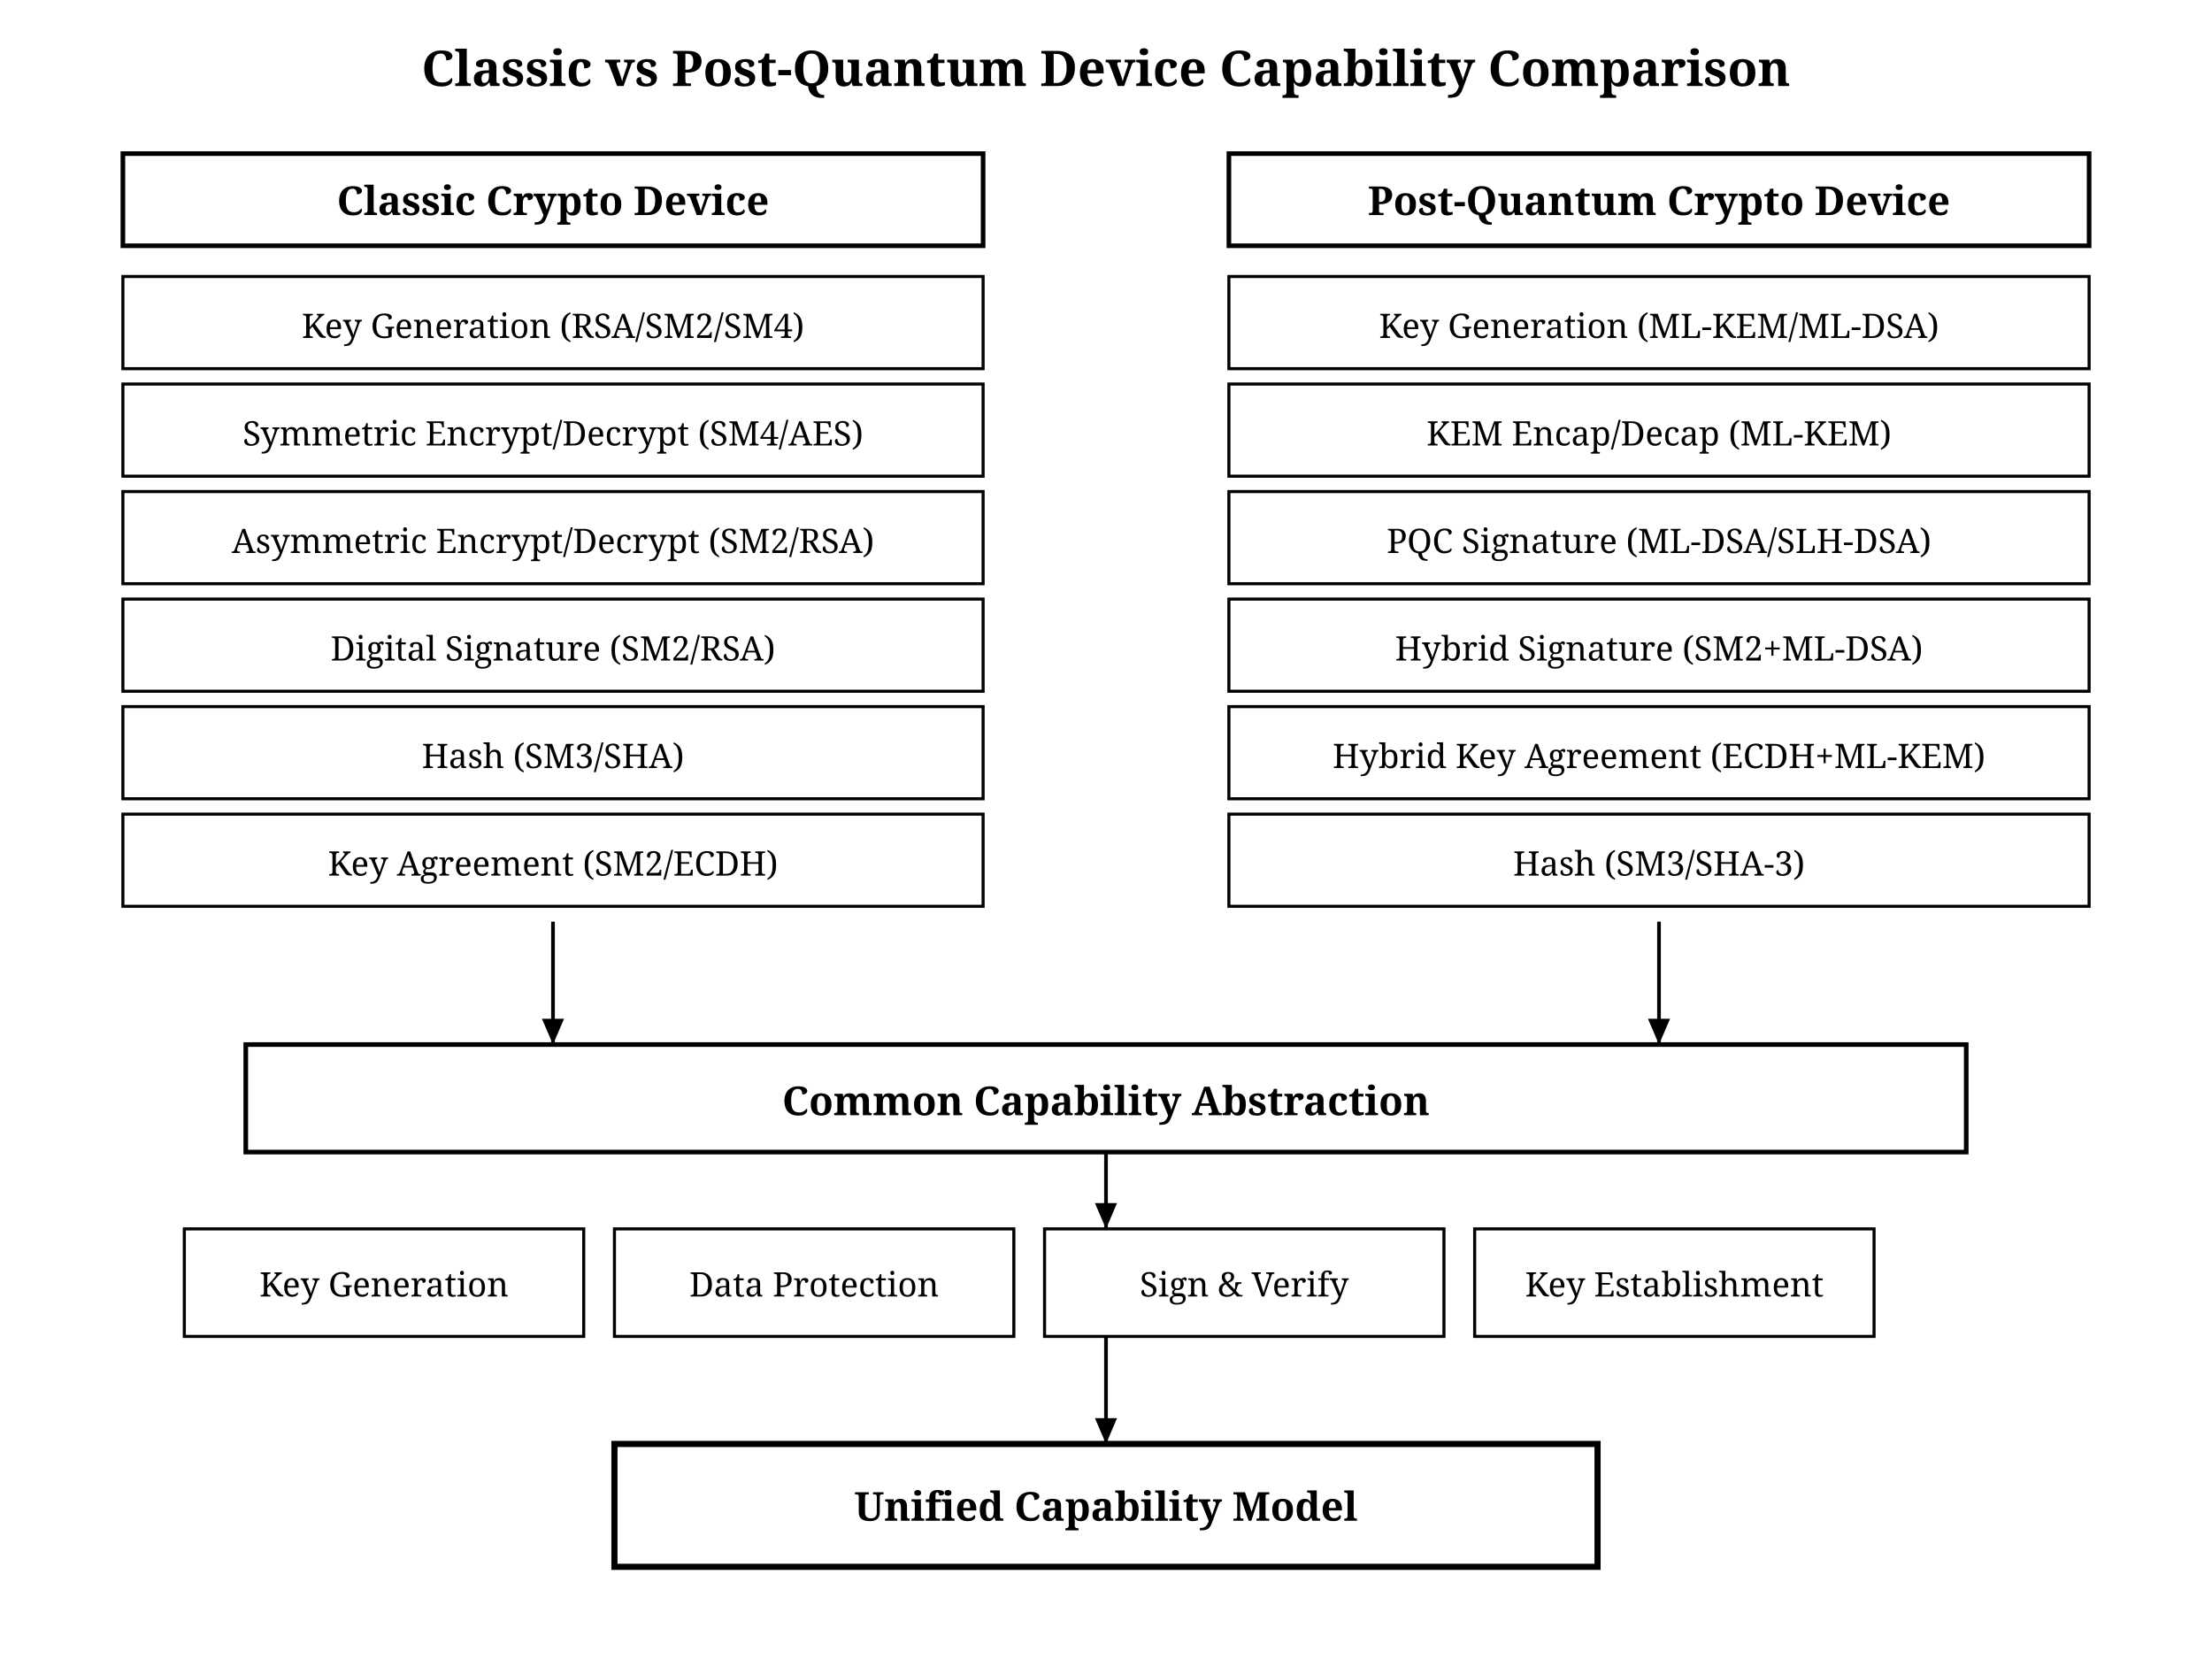
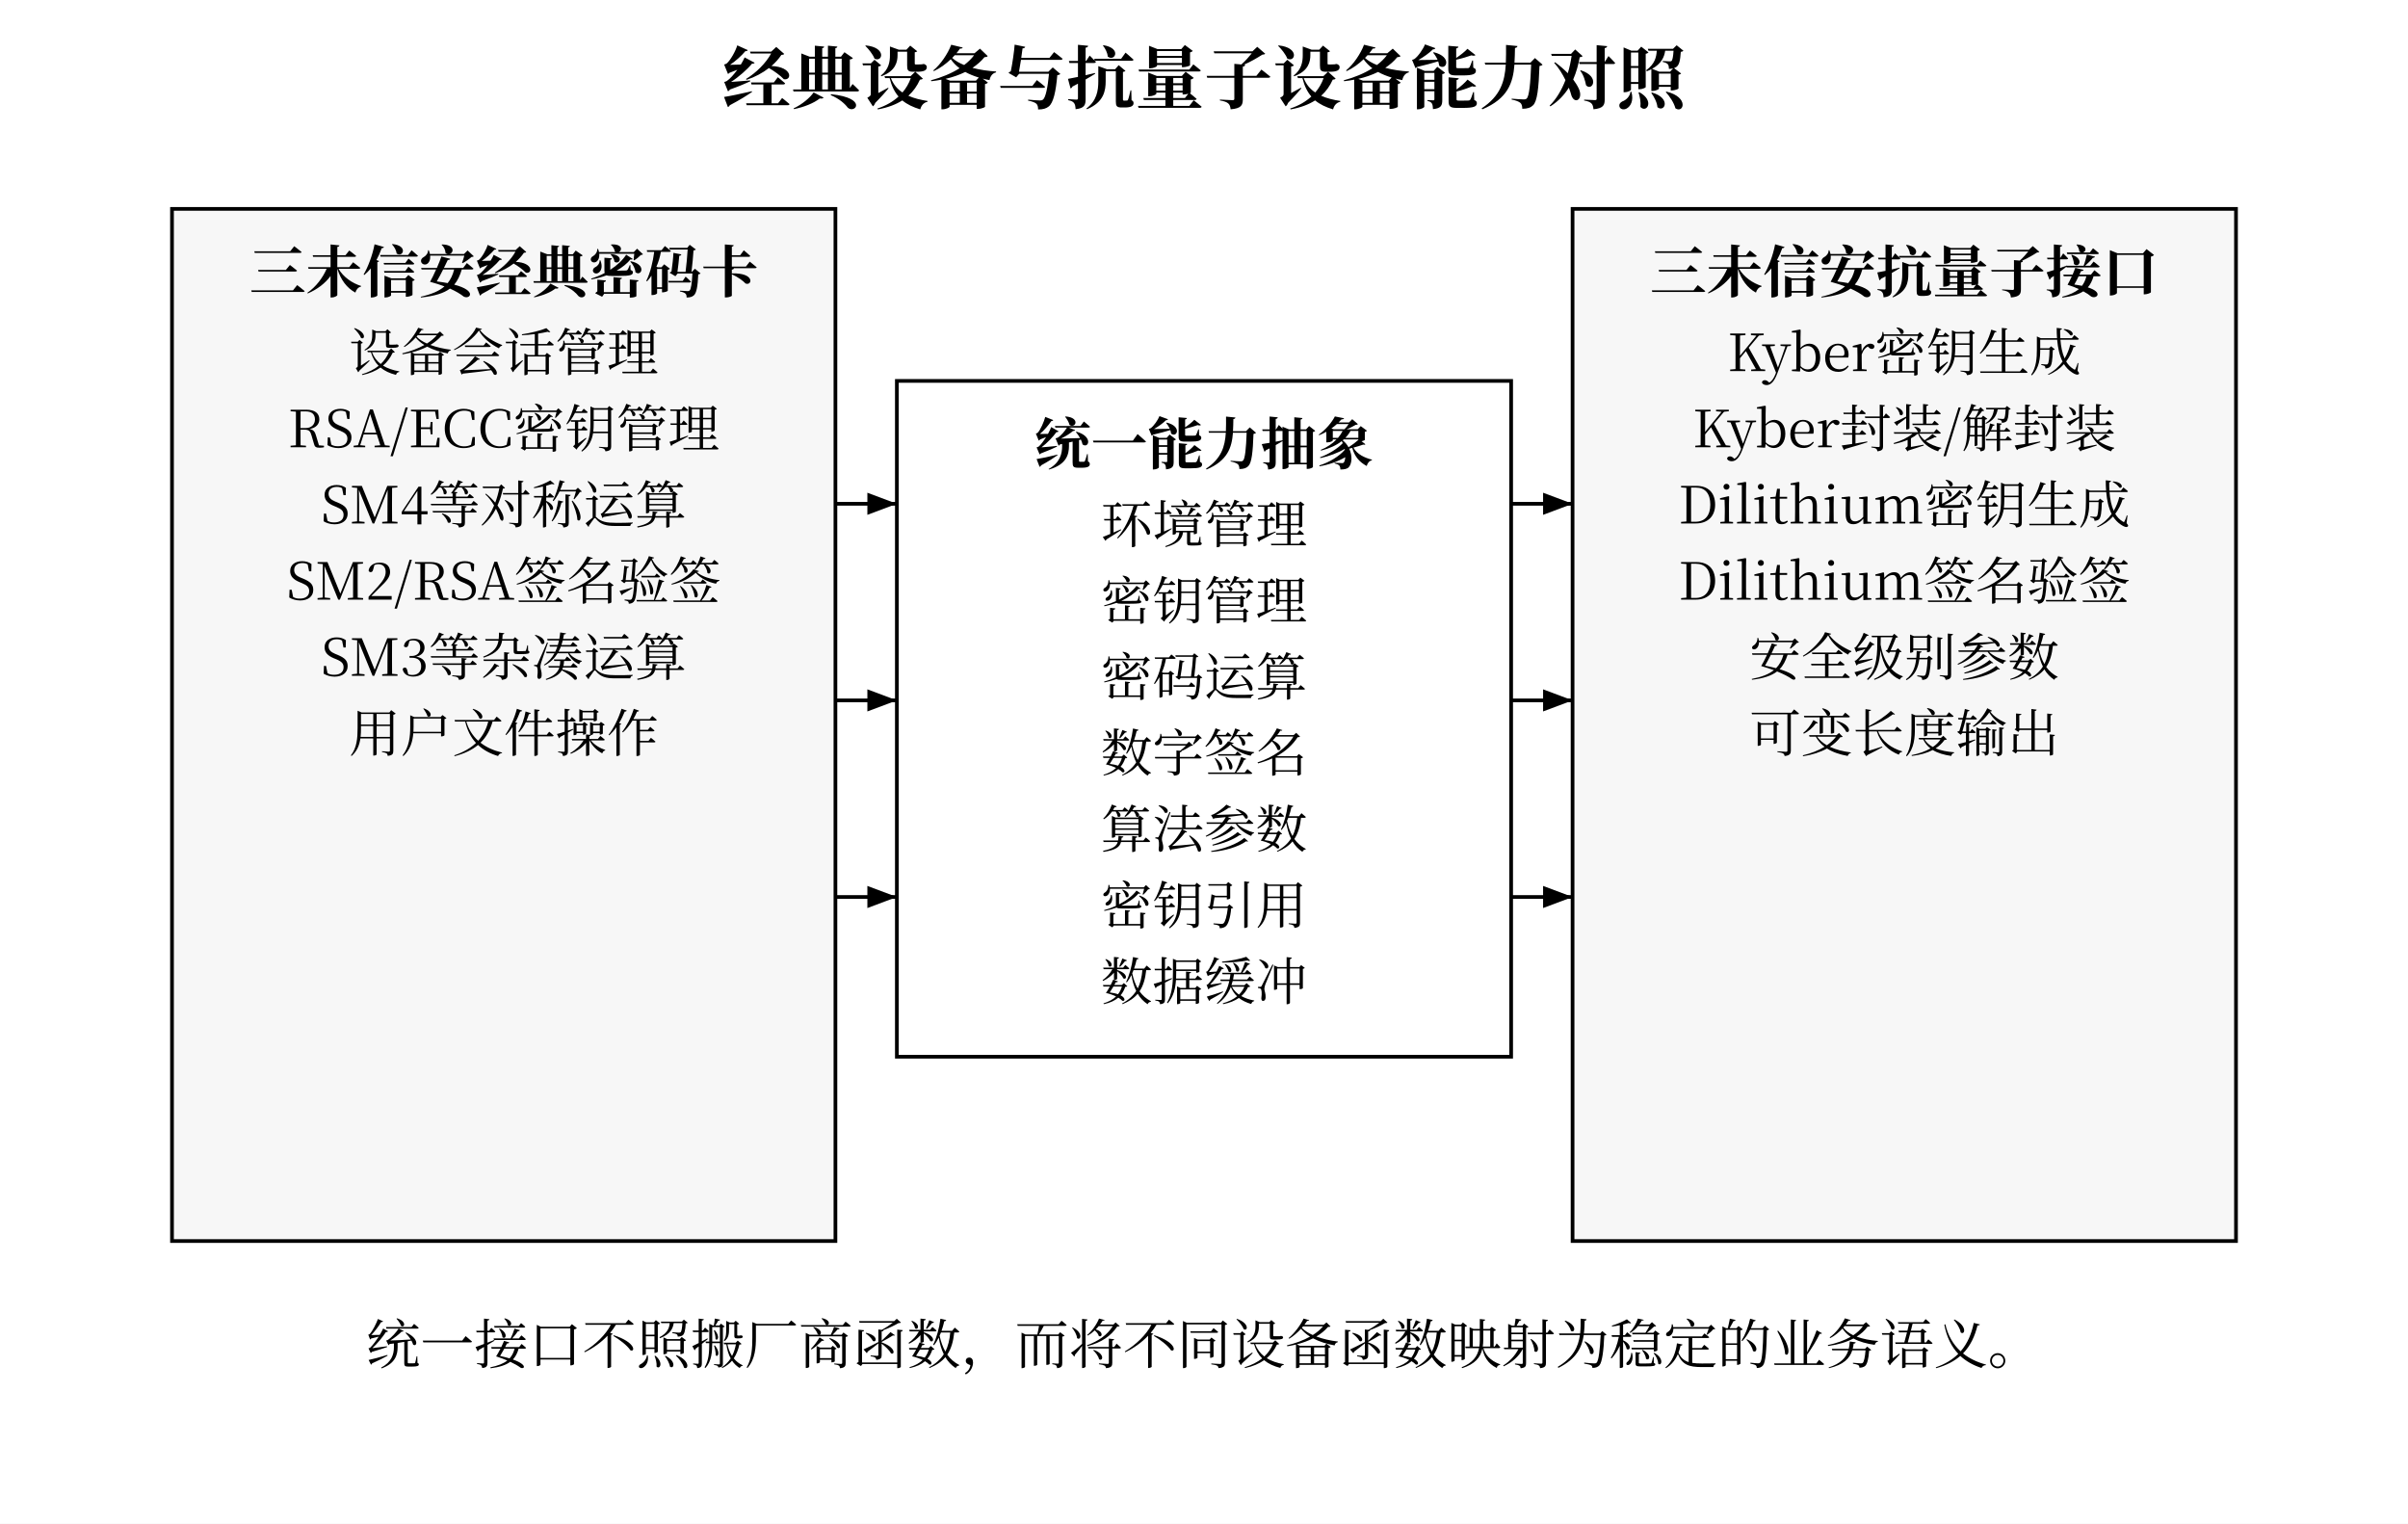
- <svg xmlns="http://www.w3.org/2000/svg" width="720" height="540" viewBox="0 0 720 540">
+ <svg xmlns="http://www.w3.org/2000/svg" width="980" height="620" viewBox="0 0 980 620">
  <defs>
-     <marker id="arr" markerWidth="8" markerHeight="8" refX="7" refY="3" orient="auto">
-       <path d="M0,0 L0,6 L7,3 z" fill="#000" />
+     <marker id="arrow" markerWidth="10" markerHeight="10" refX="8" refY="3" orient="auto" markerUnits="strokeWidth">
+       <path d="M0,0 L0,6 L8,3 z" fill="#000000" />
    </marker>
  </defs>
-   <rect width="100%" height="100%" fill="white" />
-   <text x="360" y="28" text-anchor="middle" font-family="SimSun, Microsoft YaHei, serif" font-size="16" font-weight="bold">Classic vs Post-Quantum Device Capability Comparison</text>
-   <rect x="40" y="50" width="280" height="30" fill="none" stroke="#000" stroke-width="1.5" />
-   <text x="180" y="70" text-anchor="middle" font-family="SimSun, Microsoft YaHei, serif" font-size="13" font-weight="bold">Classic Crypto Device</text>
-   <rect x="40" y="90" width="280" height="30" fill="none" stroke="#000" stroke-width="1" />
-   <text x="180" y="110" text-anchor="middle" font-family="SimSun, Microsoft YaHei, serif" font-size="11">Key Generation (RSA/SM2/SM4)</text>
-   <rect x="40" y="125" width="280" height="30" fill="none" stroke="#000" stroke-width="1" />
-   <text x="180" y="145" text-anchor="middle" font-family="SimSun, Microsoft YaHei, serif" font-size="11">Symmetric Encrypt/Decrypt (SM4/AES)</text>
-   <rect x="40" y="160" width="280" height="30" fill="none" stroke="#000" stroke-width="1" />
-   <text x="180" y="180" text-anchor="middle" font-family="SimSun, Microsoft YaHei, serif" font-size="11">Asymmetric Encrypt/Decrypt (SM2/RSA)</text>
-   <rect x="40" y="195" width="280" height="30" fill="none" stroke="#000" stroke-width="1" />
-   <text x="180" y="215" text-anchor="middle" font-family="SimSun, Microsoft YaHei, serif" font-size="11">Digital Signature (SM2/RSA)</text>
-   <rect x="40" y="230" width="280" height="30" fill="none" stroke="#000" stroke-width="1" />
-   <text x="180" y="250" text-anchor="middle" font-family="SimSun, Microsoft YaHei, serif" font-size="11">Hash (SM3/SHA)</text>
-   <rect x="40" y="265" width="280" height="30" fill="none" stroke="#000" stroke-width="1" />
-   <text x="180" y="285" text-anchor="middle" font-family="SimSun, Microsoft YaHei, serif" font-size="11">Key Agreement (SM2/ECDH)</text>
-   <rect x="400" y="50" width="280" height="30" fill="none" stroke="#000" stroke-width="1.5" />
-   <text x="540" y="70" text-anchor="middle" font-family="SimSun, Microsoft YaHei, serif" font-size="13" font-weight="bold">Post-Quantum Crypto Device</text>
-   <rect x="400" y="90" width="280" height="30" fill="none" stroke="#000" stroke-width="1" />
-   <text x="540" y="110" text-anchor="middle" font-family="SimSun, Microsoft YaHei, serif" font-size="11">Key Generation (ML-KEM/ML-DSA)</text>
-   <rect x="400" y="125" width="280" height="30" fill="none" stroke="#000" stroke-width="1" />
-   <text x="540" y="145" text-anchor="middle" font-family="SimSun, Microsoft YaHei, serif" font-size="11">KEM Encap/Decap (ML-KEM)</text>
-   <rect x="400" y="160" width="280" height="30" fill="none" stroke="#000" stroke-width="1" />
-   <text x="540" y="180" text-anchor="middle" font-family="SimSun, Microsoft YaHei, serif" font-size="11">PQC Signature (ML-DSA/SLH-DSA)</text>
-   <rect x="400" y="195" width="280" height="30" fill="none" stroke="#000" stroke-width="1" />
-   <text x="540" y="215" text-anchor="middle" font-family="SimSun, Microsoft YaHei, serif" font-size="11">Hybrid Signature (SM2+ML-DSA)</text>
-   <rect x="400" y="230" width="280" height="30" fill="none" stroke="#000" stroke-width="1" />
-   <text x="540" y="250" text-anchor="middle" font-family="SimSun, Microsoft YaHei, serif" font-size="11">Hybrid Key Agreement (ECDH+ML-KEM)</text>
-   <rect x="400" y="265" width="280" height="30" fill="none" stroke="#000" stroke-width="1" />
-   <text x="540" y="285" text-anchor="middle" font-family="SimSun, Microsoft YaHei, serif" font-size="11">Hash (SM3/SHA-3)</text>
-   <line x1="180" y1="300" x2="180" y2="340" stroke="#000" stroke-width="1.2" marker-end="url(#arr)" />
-   <line x1="540" y1="300" x2="540" y2="340" stroke="#000" stroke-width="1.2" marker-end="url(#arr)" />
-   <rect x="80" y="340" width="560" height="35" fill="none" stroke="#000" stroke-width="1.5" />
-   <text x="360" y="363" text-anchor="middle" font-family="SimSun, Microsoft YaHei, serif" font-size="13" font-weight="bold">Common Capability Abstraction</text>
-   <line x1="360" y1="375" x2="360" y2="400" stroke="#000" stroke-width="1.2" marker-end="url(#arr)" />
-   <rect x="60" y="400" width="130" height="35" fill="none" stroke="#000" stroke-width="1" />
-   <text x="125" y="422" text-anchor="middle" font-family="SimSun, Microsoft YaHei, serif" font-size="11">Key Generation</text>
-   <rect x="200" y="400" width="130" height="35" fill="none" stroke="#000" stroke-width="1" />
-   <text x="265" y="422" text-anchor="middle" font-family="SimSun, Microsoft YaHei, serif" font-size="11">Data Protection</text>
-   <rect x="340" y="400" width="130" height="35" fill="none" stroke="#000" stroke-width="1" />
-   <text x="405" y="422" text-anchor="middle" font-family="SimSun, Microsoft YaHei, serif" font-size="11">Sign &amp; Verify</text>
-   <rect x="480" y="400" width="130" height="35" fill="none" stroke="#000" stroke-width="1" />
-   <text x="545" y="422" text-anchor="middle" font-family="SimSun, Microsoft YaHei, serif" font-size="11">Key Establishment</text>
-   <line x1="360" y1="435" x2="360" y2="470" stroke="#000" stroke-width="1.2" marker-end="url(#arr)" />
-   <rect x="200" y="470" width="320" height="40" fill="none" stroke="#000" stroke-width="2" />
-   <text x="360" y="495" text-anchor="middle" font-family="SimSun, Microsoft YaHei, serif" font-size="13" font-weight="bold">Unified Capability Model</text>
+   <rect x="0" y="0" width="980" height="620" fill="#ffffff" />
+   <text x="490" y="42" font-family="SimSun, Songti SC, Noto Serif CJK SC, Microsoft YaHei, Arial, sans-serif" font-size="28" font-weight="bold" text-anchor="middle" fill="#000000">经典设备与抗量子设备能力对照</text>
+   <rect x="70" y="85" width="270" height="420" rx="0" ry="0" fill="#f7f7f7" stroke="#000000" stroke-width="1.5" />
+   <text x="205.0" y="119" font-family="SimSun, Songti SC, Noto Serif CJK SC, Microsoft YaHei, Arial, sans-serif" font-size="23" font-weight="bold" text-anchor="middle" fill="#000000">三未信安经典密码卡</text>
+   <text x="205.0" y="151" font-family="SimSun, Songti SC, Noto Serif CJK SC, Microsoft YaHei, Arial, sans-serif" font-size="21" font-weight="normal" text-anchor="middle" fill="#000000">设备会话管理</text>
+   <text x="205.0" y="182" font-family="SimSun, Songti SC, Noto Serif CJK SC, Microsoft YaHei, Arial, sans-serif" font-size="21" font-weight="normal" text-anchor="middle" fill="#000000">RSA/ECC密钥管理</text>
+   <text x="205.0" y="213" font-family="SimSun, Songti SC, Noto Serif CJK SC, Microsoft YaHei, Arial, sans-serif" font-size="21" font-weight="normal" text-anchor="middle" fill="#000000">SM4等对称运算</text>
+   <text x="205.0" y="244" font-family="SimSun, Songti SC, Noto Serif CJK SC, Microsoft YaHei, Arial, sans-serif" font-size="21" font-weight="normal" text-anchor="middle" fill="#000000">SM2/RSA签名验签</text>
+   <text x="205.0" y="275" font-family="SimSun, Songti SC, Noto Serif CJK SC, Microsoft YaHei, Arial, sans-serif" font-size="21" font-weight="normal" text-anchor="middle" fill="#000000">SM3等杂凑运算</text>
+   <text x="205.0" y="306" font-family="SimSun, Songti SC, Noto Serif CJK SC, Microsoft YaHei, Arial, sans-serif" font-size="21" font-weight="normal" text-anchor="middle" fill="#000000">用户文件操作</text>
+   <rect x="640" y="85" width="270" height="420" rx="0" ry="0" fill="#f7f7f7" stroke="#000000" stroke-width="1.5" />
+   <text x="775.0" y="119" font-family="SimSun, Songti SC, Noto Serif CJK SC, Microsoft YaHei, Arial, sans-serif" font-size="23" font-weight="bold" text-anchor="middle" fill="#000000">三未信安抗量子接口</text>
+   <text x="775.0" y="151" font-family="SimSun, Songti SC, Noto Serif CJK SC, Microsoft YaHei, Arial, sans-serif" font-size="21" font-weight="normal" text-anchor="middle" fill="#000000">Kyber密钥生成</text>
+   <text x="775.0" y="182" font-family="SimSun, Songti SC, Noto Serif CJK SC, Microsoft YaHei, Arial, sans-serif" font-size="21" font-weight="normal" text-anchor="middle" fill="#000000">Kyber封装/解封装</text>
+   <text x="775.0" y="213" font-family="SimSun, Songti SC, Noto Serif CJK SC, Microsoft YaHei, Arial, sans-serif" font-size="21" font-weight="normal" text-anchor="middle" fill="#000000">Dilithium密钥生成</text>
+   <text x="775.0" y="244" font-family="SimSun, Songti SC, Noto Serif CJK SC, Microsoft YaHei, Arial, sans-serif" font-size="21" font-weight="normal" text-anchor="middle" fill="#000000">Dilithium签名验签</text>
+   <text x="775.0" y="275" font-family="SimSun, Songti SC, Noto Serif CJK SC, Microsoft YaHei, Arial, sans-serif" font-size="21" font-weight="normal" text-anchor="middle" fill="#000000">安全级别参数</text>
+   <text x="775.0" y="306" font-family="SimSun, Songti SC, Noto Serif CJK SC, Microsoft YaHei, Arial, sans-serif" font-size="21" font-weight="normal" text-anchor="middle" fill="#000000">可变长度输出</text>
+   <rect x="365" y="155" width="250" height="275" rx="0" ry="0" fill="#ffffff" stroke="#000000" stroke-width="1.5" />
+   <text x="490.0" y="189" font-family="SimSun, Songti SC, Noto Serif CJK SC, Microsoft YaHei, Arial, sans-serif" font-size="23" font-weight="bold" text-anchor="middle" fill="#000000">统一能力抽象</text>
+   <text x="490.0" y="221" font-family="SimSun, Songti SC, Noto Serif CJK SC, Microsoft YaHei, Arial, sans-serif" font-size="21" font-weight="normal" text-anchor="middle" fill="#000000">环境管理</text>
+   <text x="490.0" y="252" font-family="SimSun, Songti SC, Noto Serif CJK SC, Microsoft YaHei, Arial, sans-serif" font-size="21" font-weight="normal" text-anchor="middle" fill="#000000">密钥管理</text>
+   <text x="490.0" y="283" font-family="SimSun, Songti SC, Noto Serif CJK SC, Microsoft YaHei, Arial, sans-serif" font-size="21" font-weight="normal" text-anchor="middle" fill="#000000">密码运算</text>
+   <text x="490.0" y="314" font-family="SimSun, Songti SC, Noto Serif CJK SC, Microsoft YaHei, Arial, sans-serif" font-size="21" font-weight="normal" text-anchor="middle" fill="#000000">数字签名</text>
+   <text x="490.0" y="345" font-family="SimSun, Songti SC, Noto Serif CJK SC, Microsoft YaHei, Arial, sans-serif" font-size="21" font-weight="normal" text-anchor="middle" fill="#000000">算法参数</text>
+   <text x="490.0" y="376" font-family="SimSun, Songti SC, Noto Serif CJK SC, Microsoft YaHei, Arial, sans-serif" font-size="21" font-weight="normal" text-anchor="middle" fill="#000000">密钥引用</text>
+   <text x="490.0" y="407" font-family="SimSun, Songti SC, Noto Serif CJK SC, Microsoft YaHei, Arial, sans-serif" font-size="21" font-weight="normal" text-anchor="middle" fill="#000000">数据缓冲</text>
+   <line x1="340" y1="205" x2="365" y2="205" stroke="#000000" stroke-width="1.5" marker-end="url(#arrow)" />
+   <line x1="340" y1="285" x2="365" y2="285" stroke="#000000" stroke-width="1.5" marker-end="url(#arrow)" />
+   <line x1="340" y1="365" x2="365" y2="365" stroke="#000000" stroke-width="1.5" marker-end="url(#arrow)" />
+   <line x1="615" y1="205" x2="640" y2="205" stroke="#000000" stroke-width="1.5" marker-end="url(#arrow)" />
+   <line x1="615" y1="285" x2="640" y2="285" stroke="#000000" stroke-width="1.5" marker-end="url(#arrow)" />
+   <line x1="615" y1="365" x2="640" y2="365" stroke="#000000" stroke-width="1.5" marker-end="url(#arrow)" />
+   <text x="490" y="555" font-family="SimSun, Songti SC, Noto Serif CJK SC, Microsoft YaHei, Arial, sans-serif" font-size="22" font-weight="normal" text-anchor="middle" fill="#000000">统一接口不照搬厂商函数，而将不同设备函数映射为稳定的业务语义。</text>
</svg>
